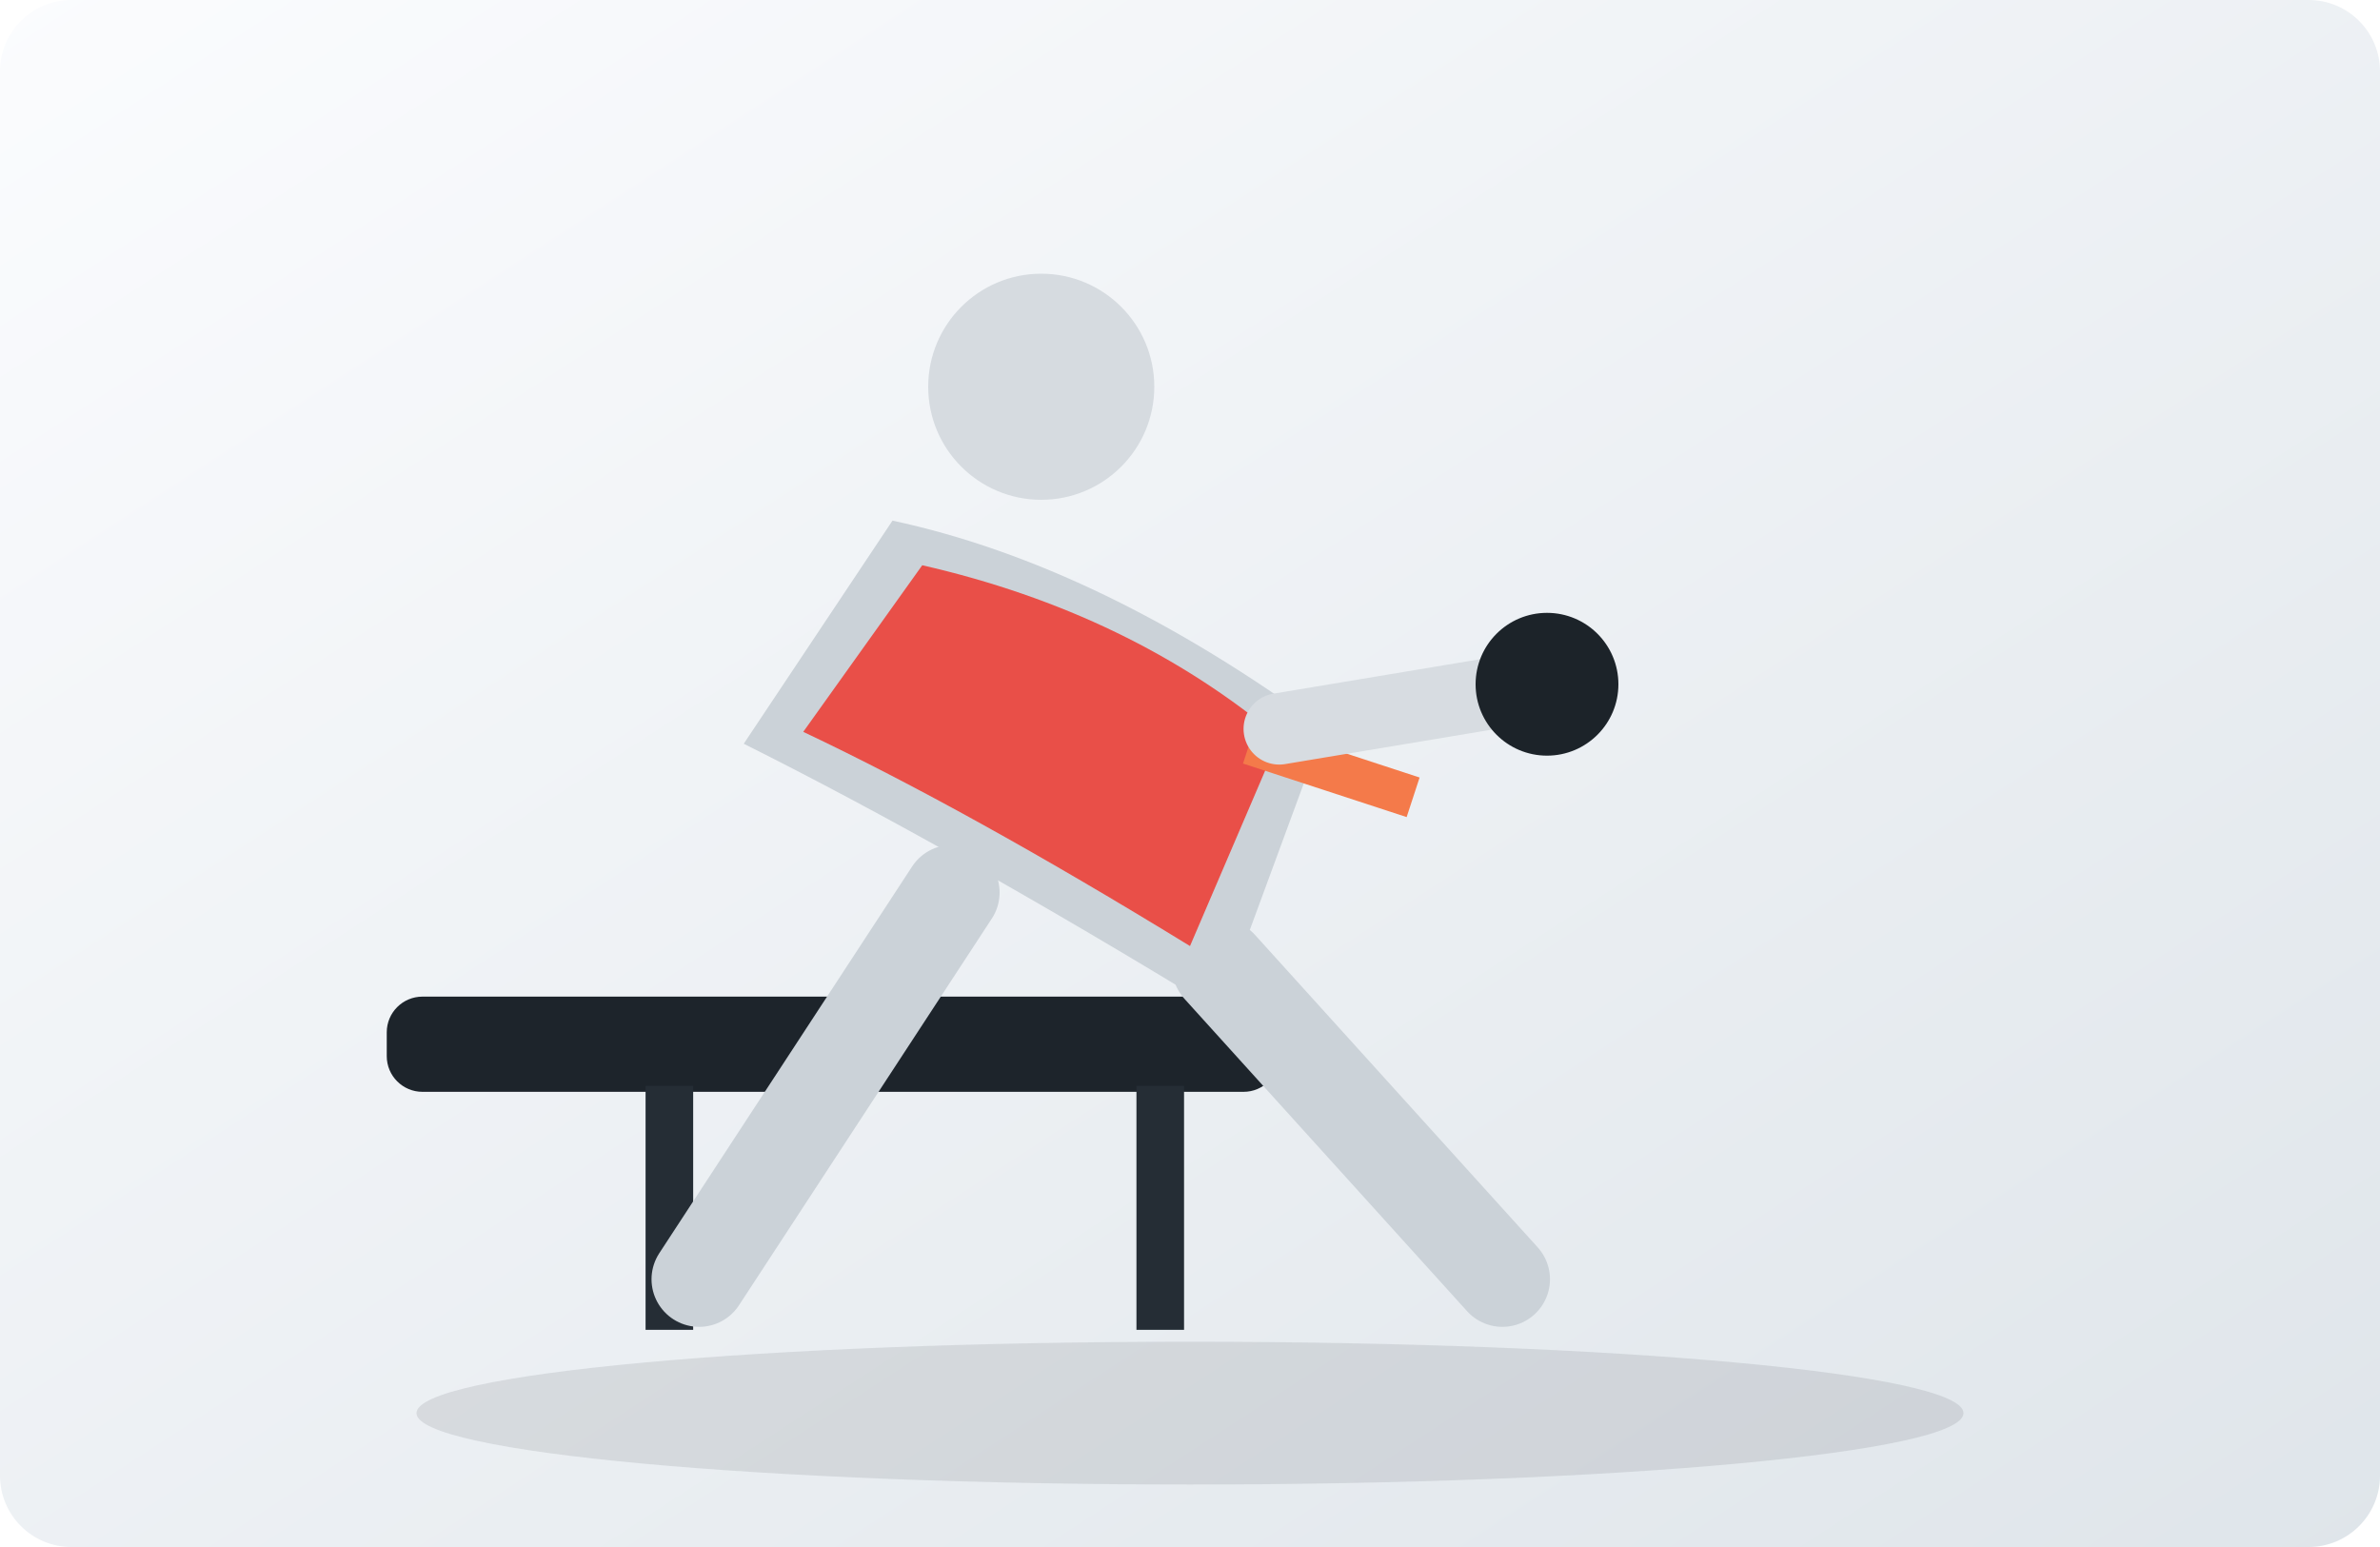
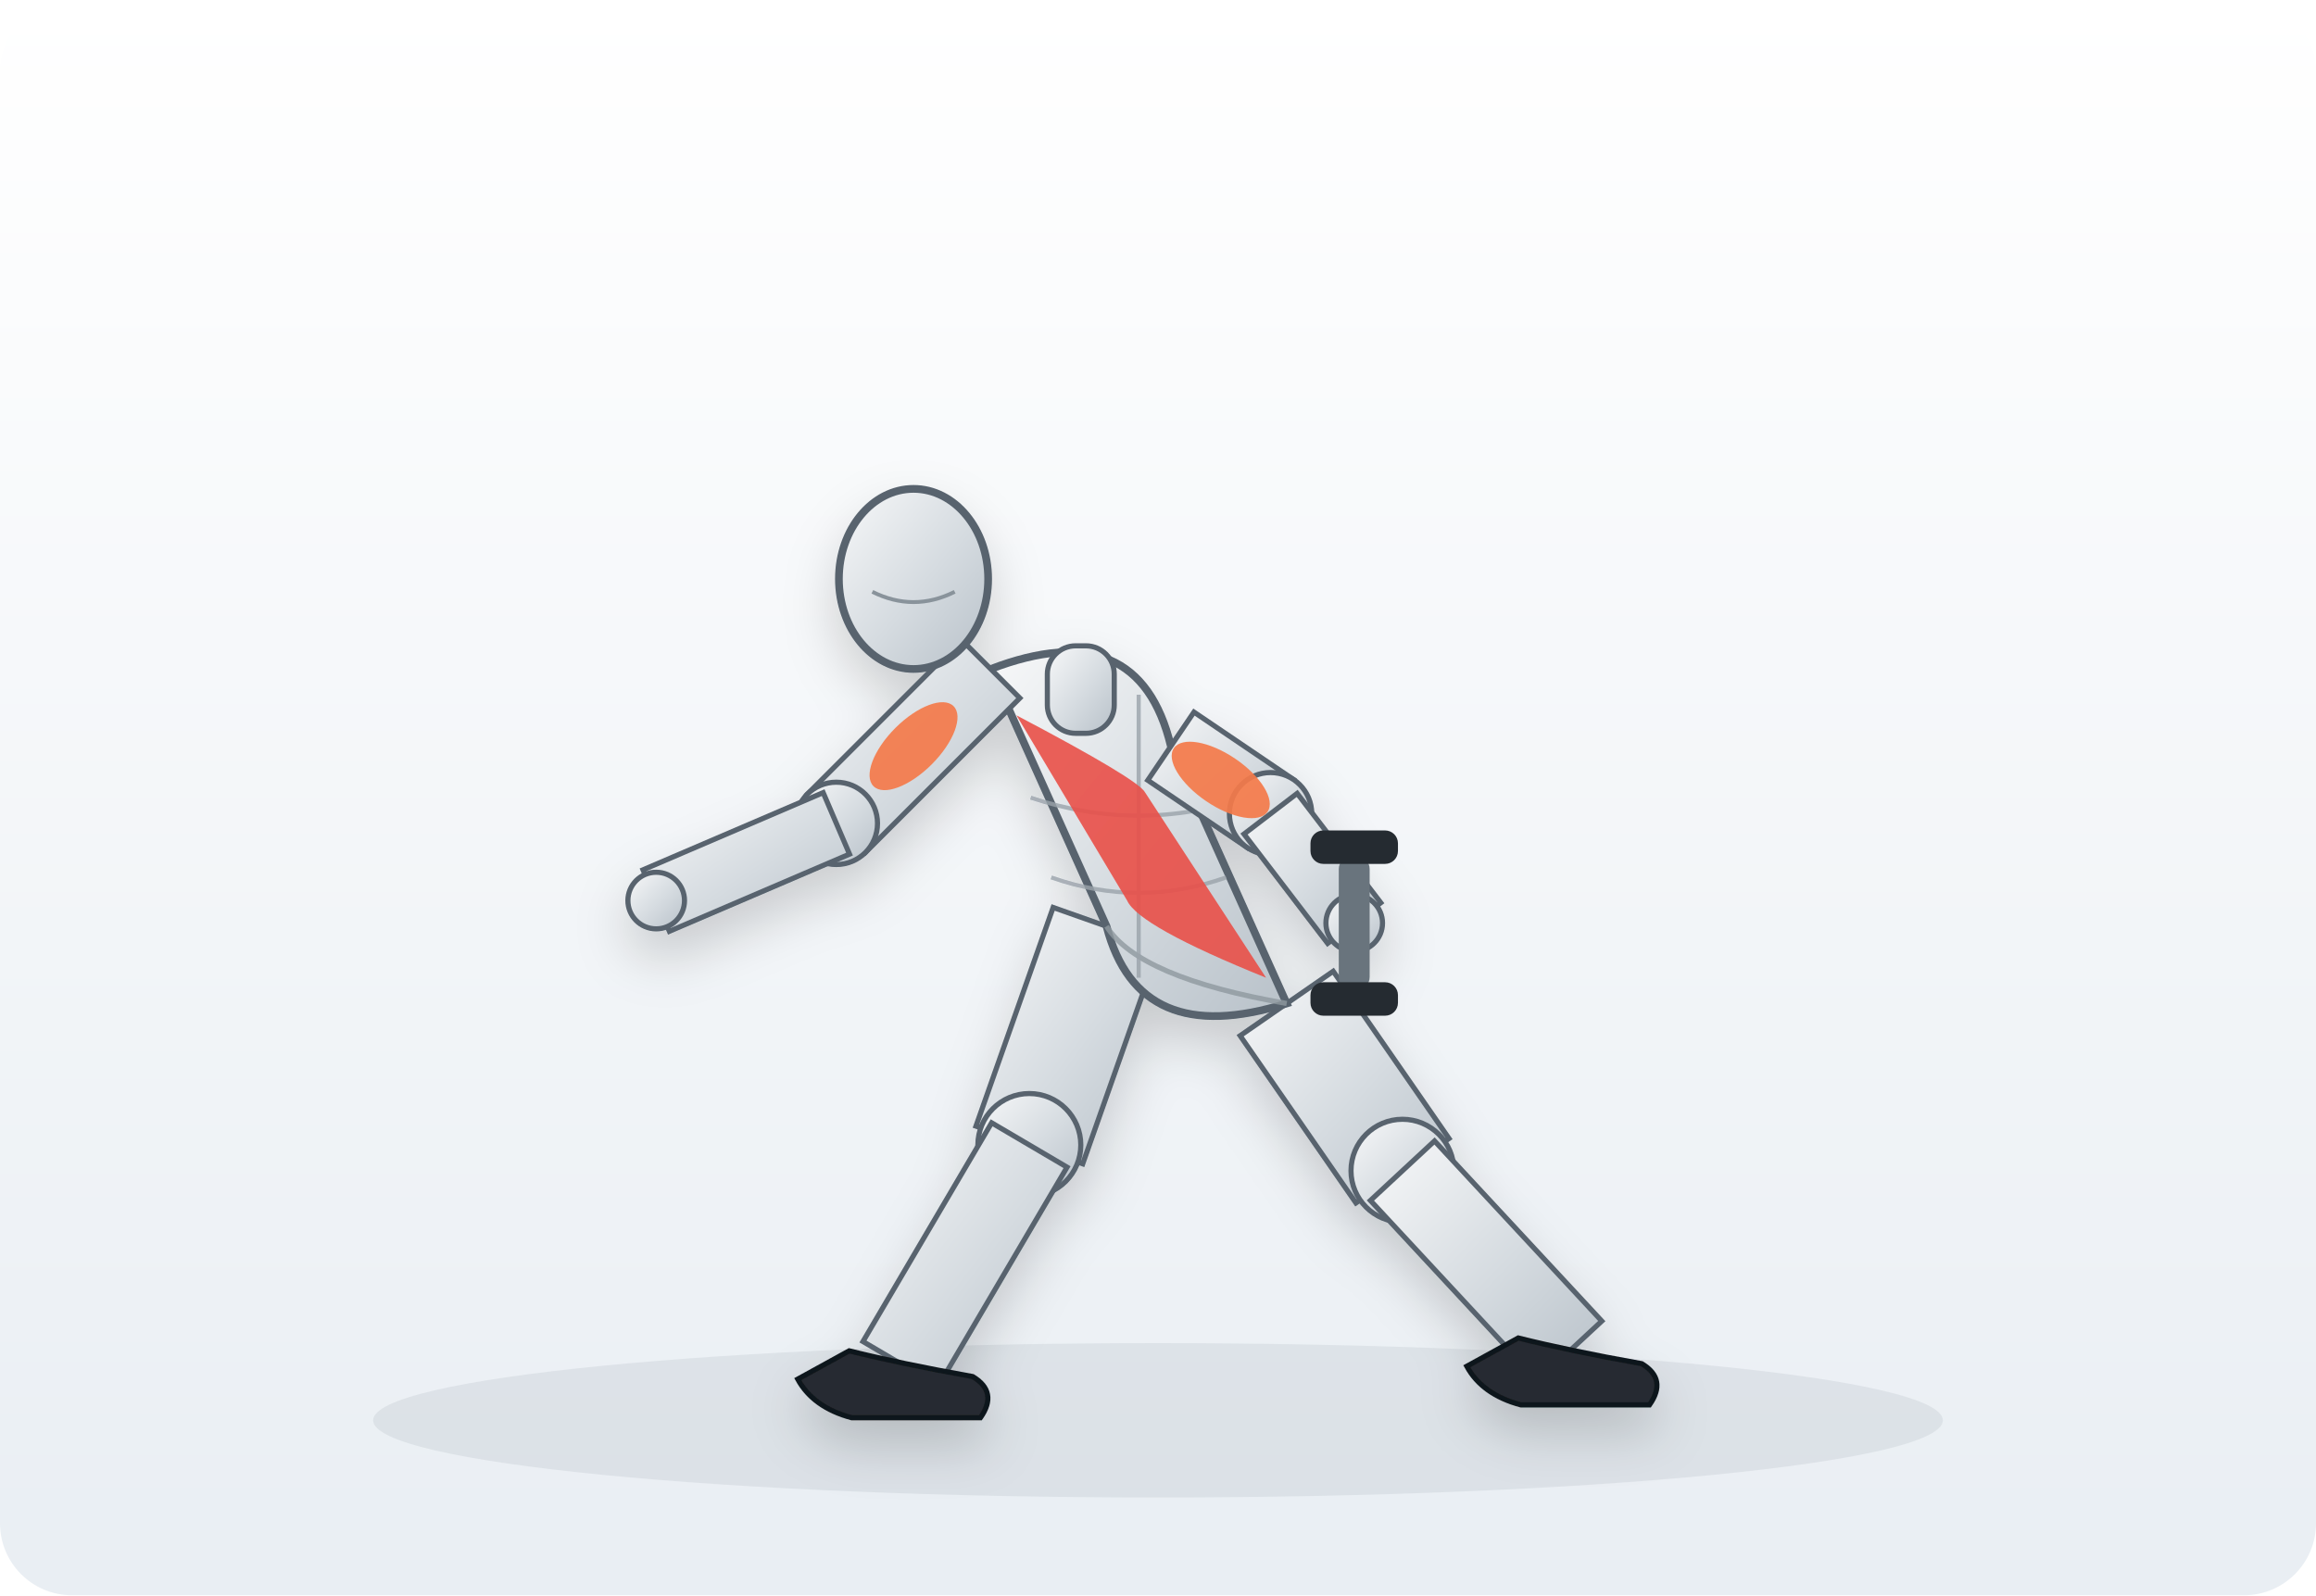
- <svg xmlns="http://www.w3.org/2000/svg" width="800" height="520" viewBox="0 0 800 520" role="img" aria-label="Ilustración técnica LiftEngine">
+ <svg xmlns="http://www.w3.org/2000/svg" width="900" height="620" viewBox="0 0 900 620" role="img" aria-label="Remo unilateral con mancuerna" data-style="anatomical-v2">
  <defs>
-     <linearGradient id="bg" x2="1" y2="1">
-       <stop stop-color="#fbfcfe" />
-       <stop offset="1" stop-color="#dfe5ea" />
+     <linearGradient id="bg" x2="0" y2="1">
+       <stop stop-color="#ffffff" />
+       <stop offset="1" stop-color="#e9eef3" />
    </linearGradient>
+     <linearGradient id="body" x2="1" y2="1">
+       <stop stop-color="#f7f8f9" />
+       <stop offset=".55" stop-color="#d5dbe0" />
+       <stop offset="1" stop-color="#b8c1c9" />
+     </linearGradient>
+     <linearGradient id="metal" x2="1">
+       <stop stop-color="#20272d" />
+       <stop offset=".5" stop-color="#7e8993" />
+       <stop offset="1" stop-color="#2a3239" />
+     </linearGradient>
+     <filter id="shadow" x="-20%" y="-20%" width="140%" height="160%">
+       <feDropShadow dx="0" dy="10" stdDeviation="10" flood-opacity=".17" />
+     </filter>
  </defs>
-   <rect width="800" height="520" rx="24" fill="url(#bg)" />
-   <ellipse cx="400" cy="475" rx="260" ry="24" fill="#111820" opacity=".1" />
-   <rect x="130" y="335" width="300" height="32" rx="12" fill="#1d242b" />
-   <path d="M225 365v82M390 365v82" stroke="#252d35" stroke-width="16" />
-   <circle cx="350" cy="130" r="38" fill="#d6dbe0" />
-   <path d="M300 175q70 15 145 70l-35 95q-90-55-160-90z" fill="#cbd2d8" />
-   <path d="M320 300l-85 130M410 325l95 105" stroke="#cbd2d8" stroke-width="32" stroke-linecap="round" />
-   <path d="M310 190q70 16 120 58l-30 70q-75-46-130-72z" fill="#e94f48" />
-   <path d="M420 250l55 18" stroke="#f47a4a" stroke-width="14" />
-   <path d="M430 245L520 230" stroke="#d7dce1" stroke-width="24" fill="none" stroke-linecap="round" />
-   <circle cx="520" cy="230" r="24" fill="#1c2329" />
+   <rect width="900" height="620" rx="28" fill="url(#bg)" />
+   <ellipse cx="450" cy="552" rx="305" ry="30" fill="#6d7a85" opacity=".12" />
+   <g class="equipment" filter="url(#shadow)" />
+   <g filter="url(#shadow)">
+     <g class="anatomical-v2">
+       <path d="M409.254 352.678 L379.254 437.678 Q400 445 420.746 452.322 L450.746 367.322 Q430 360 409.254 352.678Z" fill="url(#body)" stroke="#58636e" stroke-width="2" />
+       <circle cx="400" cy="445" r="20" fill="url(#body)" stroke="#58636e" stroke-width="2" />
+       <path d="M385.347 436.381 L335.347 521.381 Q350 530 364.653 538.619 L414.653 453.619 Q400 445 385.347 436.381Z" fill="url(#body)" stroke="#58636e" stroke-width="2" />
+       <path d="M481.912 402.523 L526.912 467.523 Q545 455 563.088 442.477 L518.088 377.477 Q500 390 481.912 402.523Z" fill="url(#body)" stroke="#58636e" stroke-width="2" />
+       <circle cx="545" cy="455" r="20" fill="url(#body)" stroke="#58636e" stroke-width="2" />
+       <path d="M532.543 466.568 L597.543 536.568 Q610 525 622.457 513.432 L557.457 443.432 Q545 455 532.543 466.568Z" fill="url(#body)" stroke="#58636e" stroke-width="2" />
+       <path d="M385 260 Q442.5 238 455 290 L500 390 Q442.5 408 430 360 Z" fill="url(#body)" stroke="#58636e" stroke-width="3" />
+       <path d="M430 360 Q442.5 380 500 390" fill="none" stroke="#8e989f" stroke-width="2" opacity=".8" />
+       <path d="M442.5 270v110 M400.5 310q42 14 84 0 M408.5 341q34 12 68 0" fill="none" stroke="#9aa3aa" stroke-width="1.6" opacity=".8" />
+       <path d="M373.686 248.686 L313.686 308.686 Q325 320 336.314 331.314 L396.314 271.314 Q385 260 373.686 248.686Z" fill="url(#body)" stroke="#58636e" stroke-width="2" />
+       <circle cx="325" cy="320" r="16" fill="url(#body)" stroke="#58636e" stroke-width="2" />
+       <path d="M319.879 308.051 L249.879 338.051 Q255 350 260.121 361.949 L330.121 331.949 Q325 320 319.879 308.051Z" fill="url(#body)" stroke="#58636e" stroke-width="2" />
+       <circle cx="255" cy="350" r="11" fill="url(#body)" stroke="#58636e" stroke-width="2" />
+       <path d="M446.026 303.247 L484.776 329.497 Q493.75 316.25 502.724 303.003 L463.974 276.753 Q455 290 446.026 303.247Z" fill="url(#body)" stroke="#58636e" stroke-width="2" />
+       <circle cx="493.75" cy="316.25" r="16" fill="url(#body)" stroke="#58636e" stroke-width="2" />
+       <path d="M483.423 324.147 L515.923 366.647 Q526.25 358.75 536.577 350.853 L504.077 308.353 Q493.75 316.25 483.423 324.147Z" fill="url(#body)" stroke="#58636e" stroke-width="2" />
+       <circle cx="526.25" cy="358.75" r="11" fill="url(#body)" stroke="#58636e" stroke-width="2" />
+       <rect x="407" y="251" width="26" height="34" rx="11" fill="url(#body)" stroke="#58636e" stroke-width="2" />
+       <ellipse cx="355" cy="225" rx="29" ry="35" fill="url(#body)" stroke="#58636e" stroke-width="3" />
+       <path d="M339 230q16 8 32 0" fill="none" stroke="#89939b" stroke-width="1.5" />
+       <path d="M330 525q20 5 48 10q10 6 3 16h-50q-15-4-21-15z" fill="#252b31" stroke="#11161a" stroke-width="2" />
+       <path d="M590 520q20 5 48 10q10 6 3 16h-50q-15-4-21-15z" fill="#252b31" stroke="#11161a" stroke-width="2" />
+       <ellipse cx="355" cy="290" rx="10" ry="22" transform="rotate(225 355 290)" fill="#f47a4a" opacity=".92" />
+       <ellipse cx="474.375" cy="303.125" rx="10" ry="22" transform="rotate(124.1145 474.375 303.125)" fill="#f47a4a" opacity=".92" />
+       <path d="M395 278Q442.5 303 445 308L492 380Q442.5 360 438 350Z" fill="#e94f48" opacity=".9" />
+     </g>
+   </g>
+   <g class="foreground-equipment">
+     <g transform="translate(526.25 358.75) rotate(90)">
+       <rect x="-26" y="-6" width="52" height="12" rx="5" fill="#69747d" />
+       <rect x="-36" y="-17" width="13" height="34" rx="5" fill="#252b31" />
+       <rect x="23" y="-17" width="13" height="34" rx="5" fill="#252b31" />
+     </g>
+   </g>
</svg>
